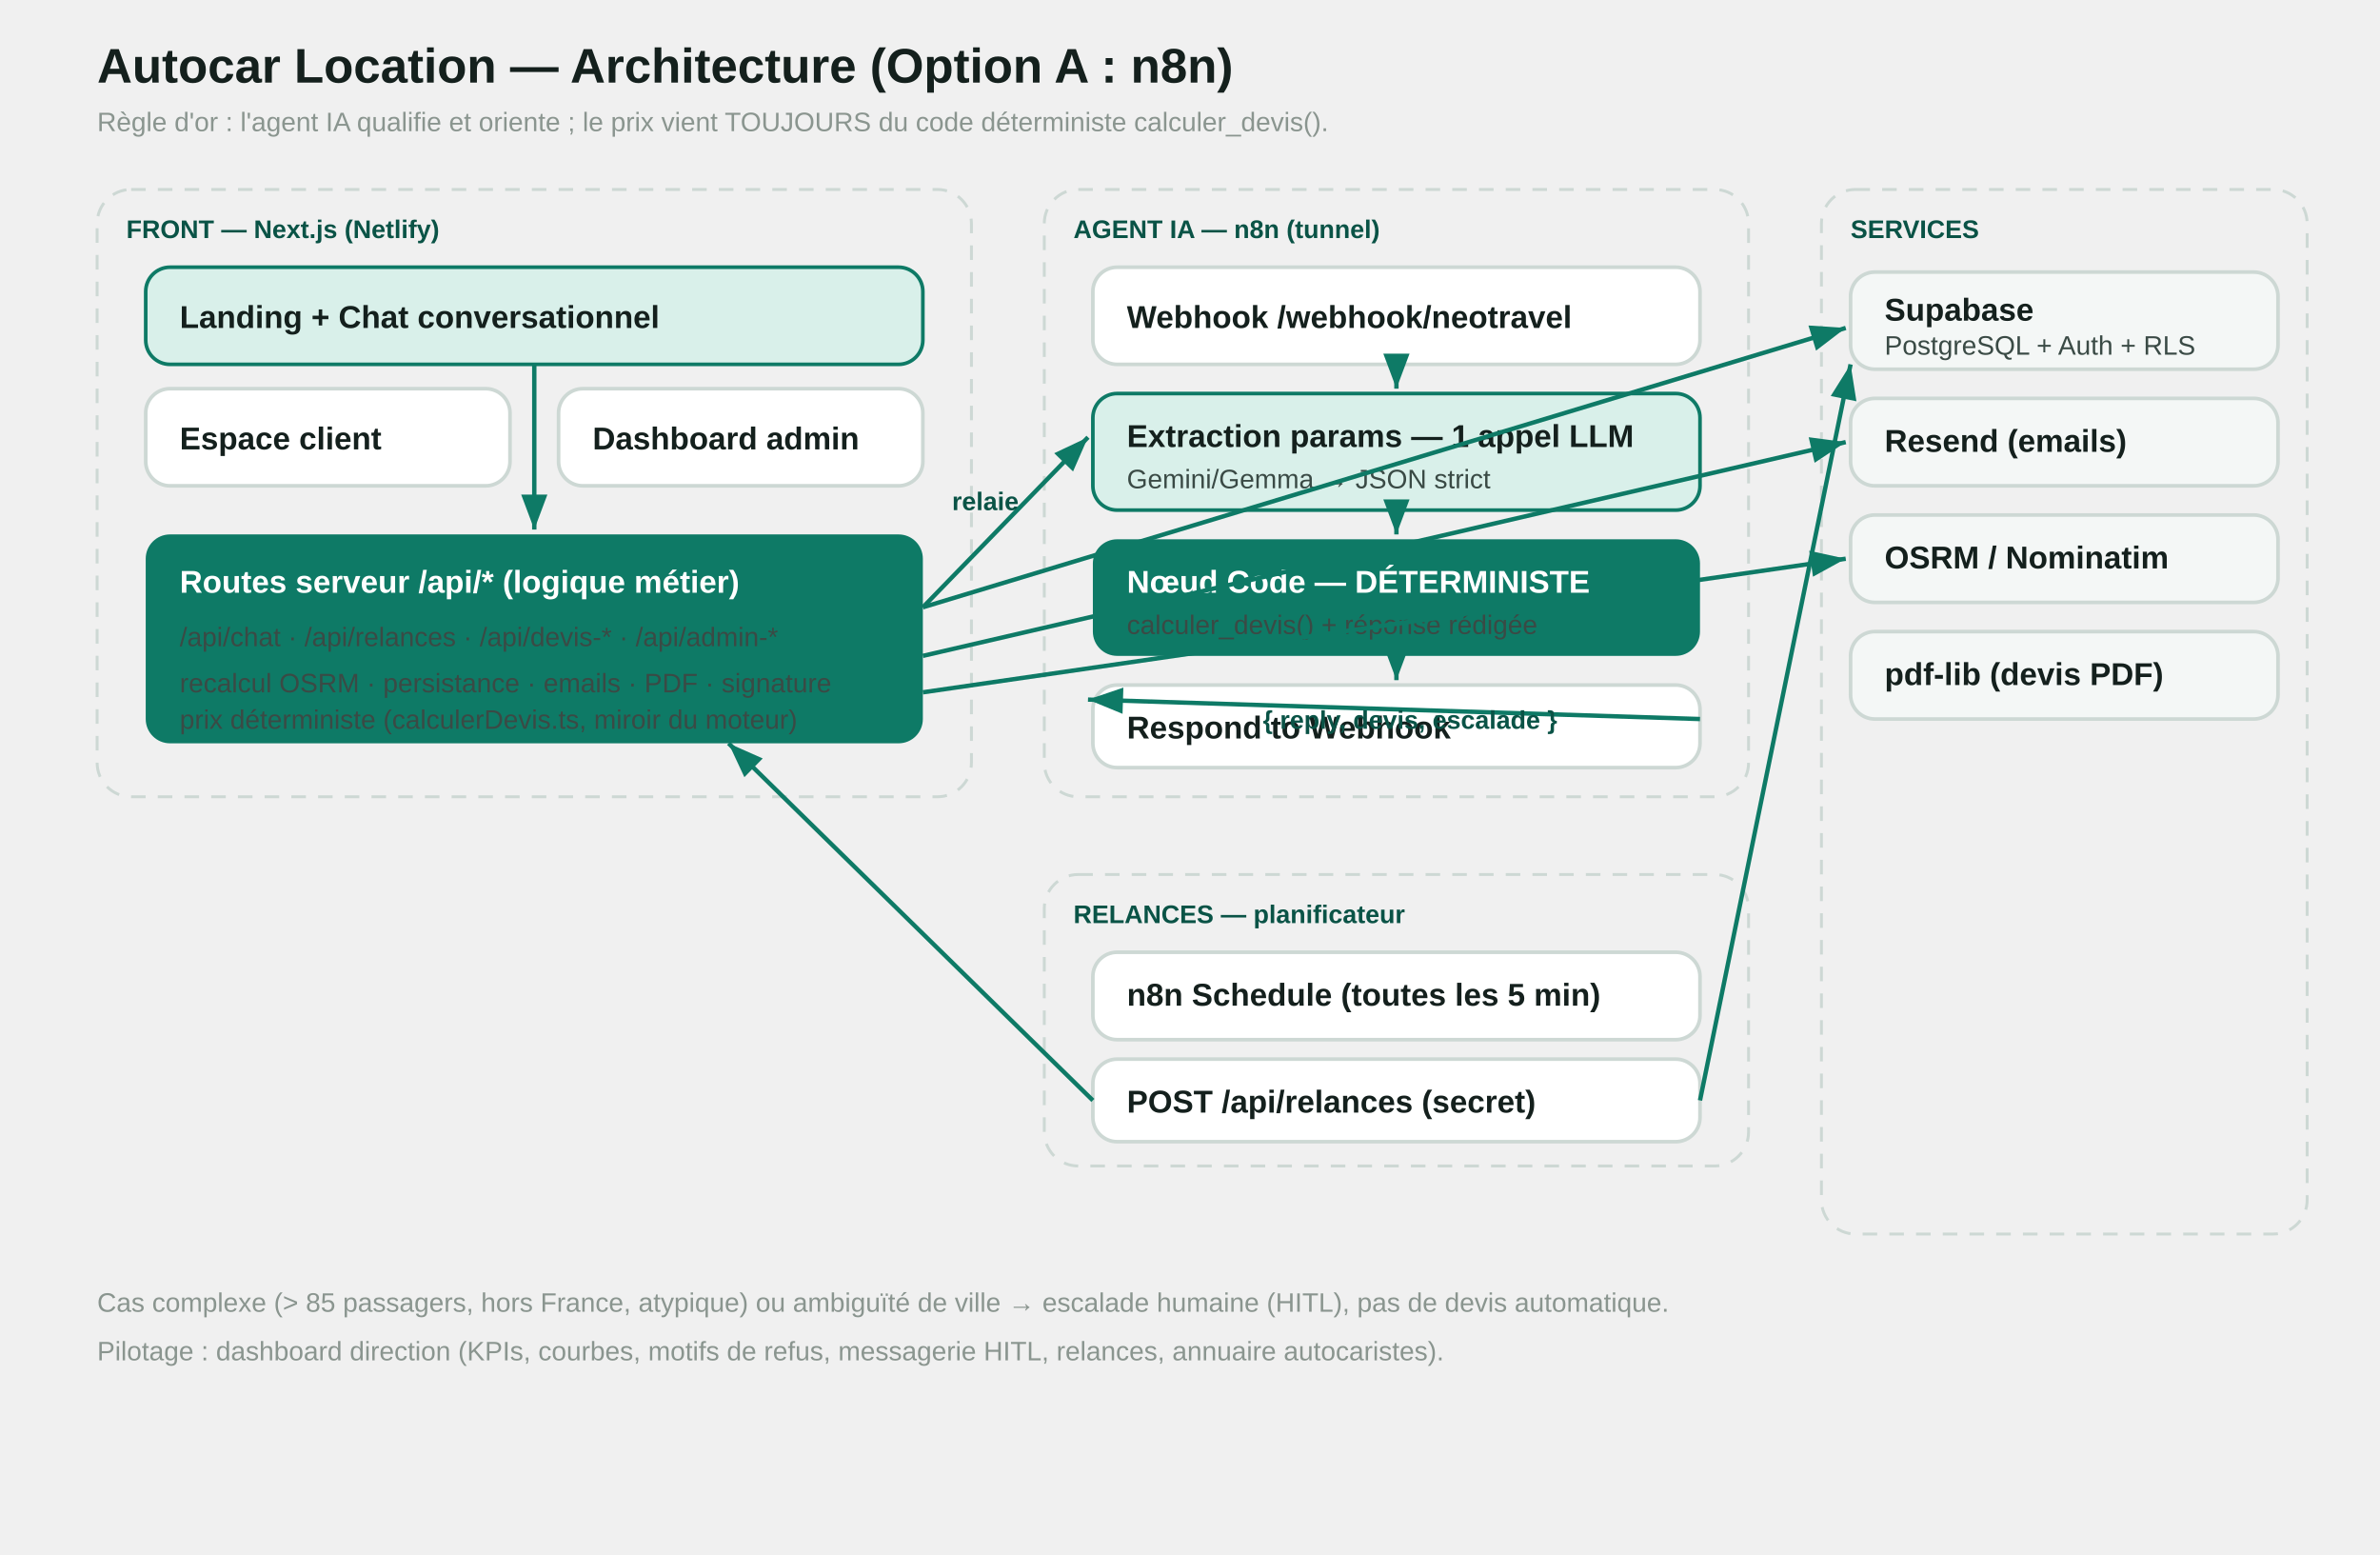
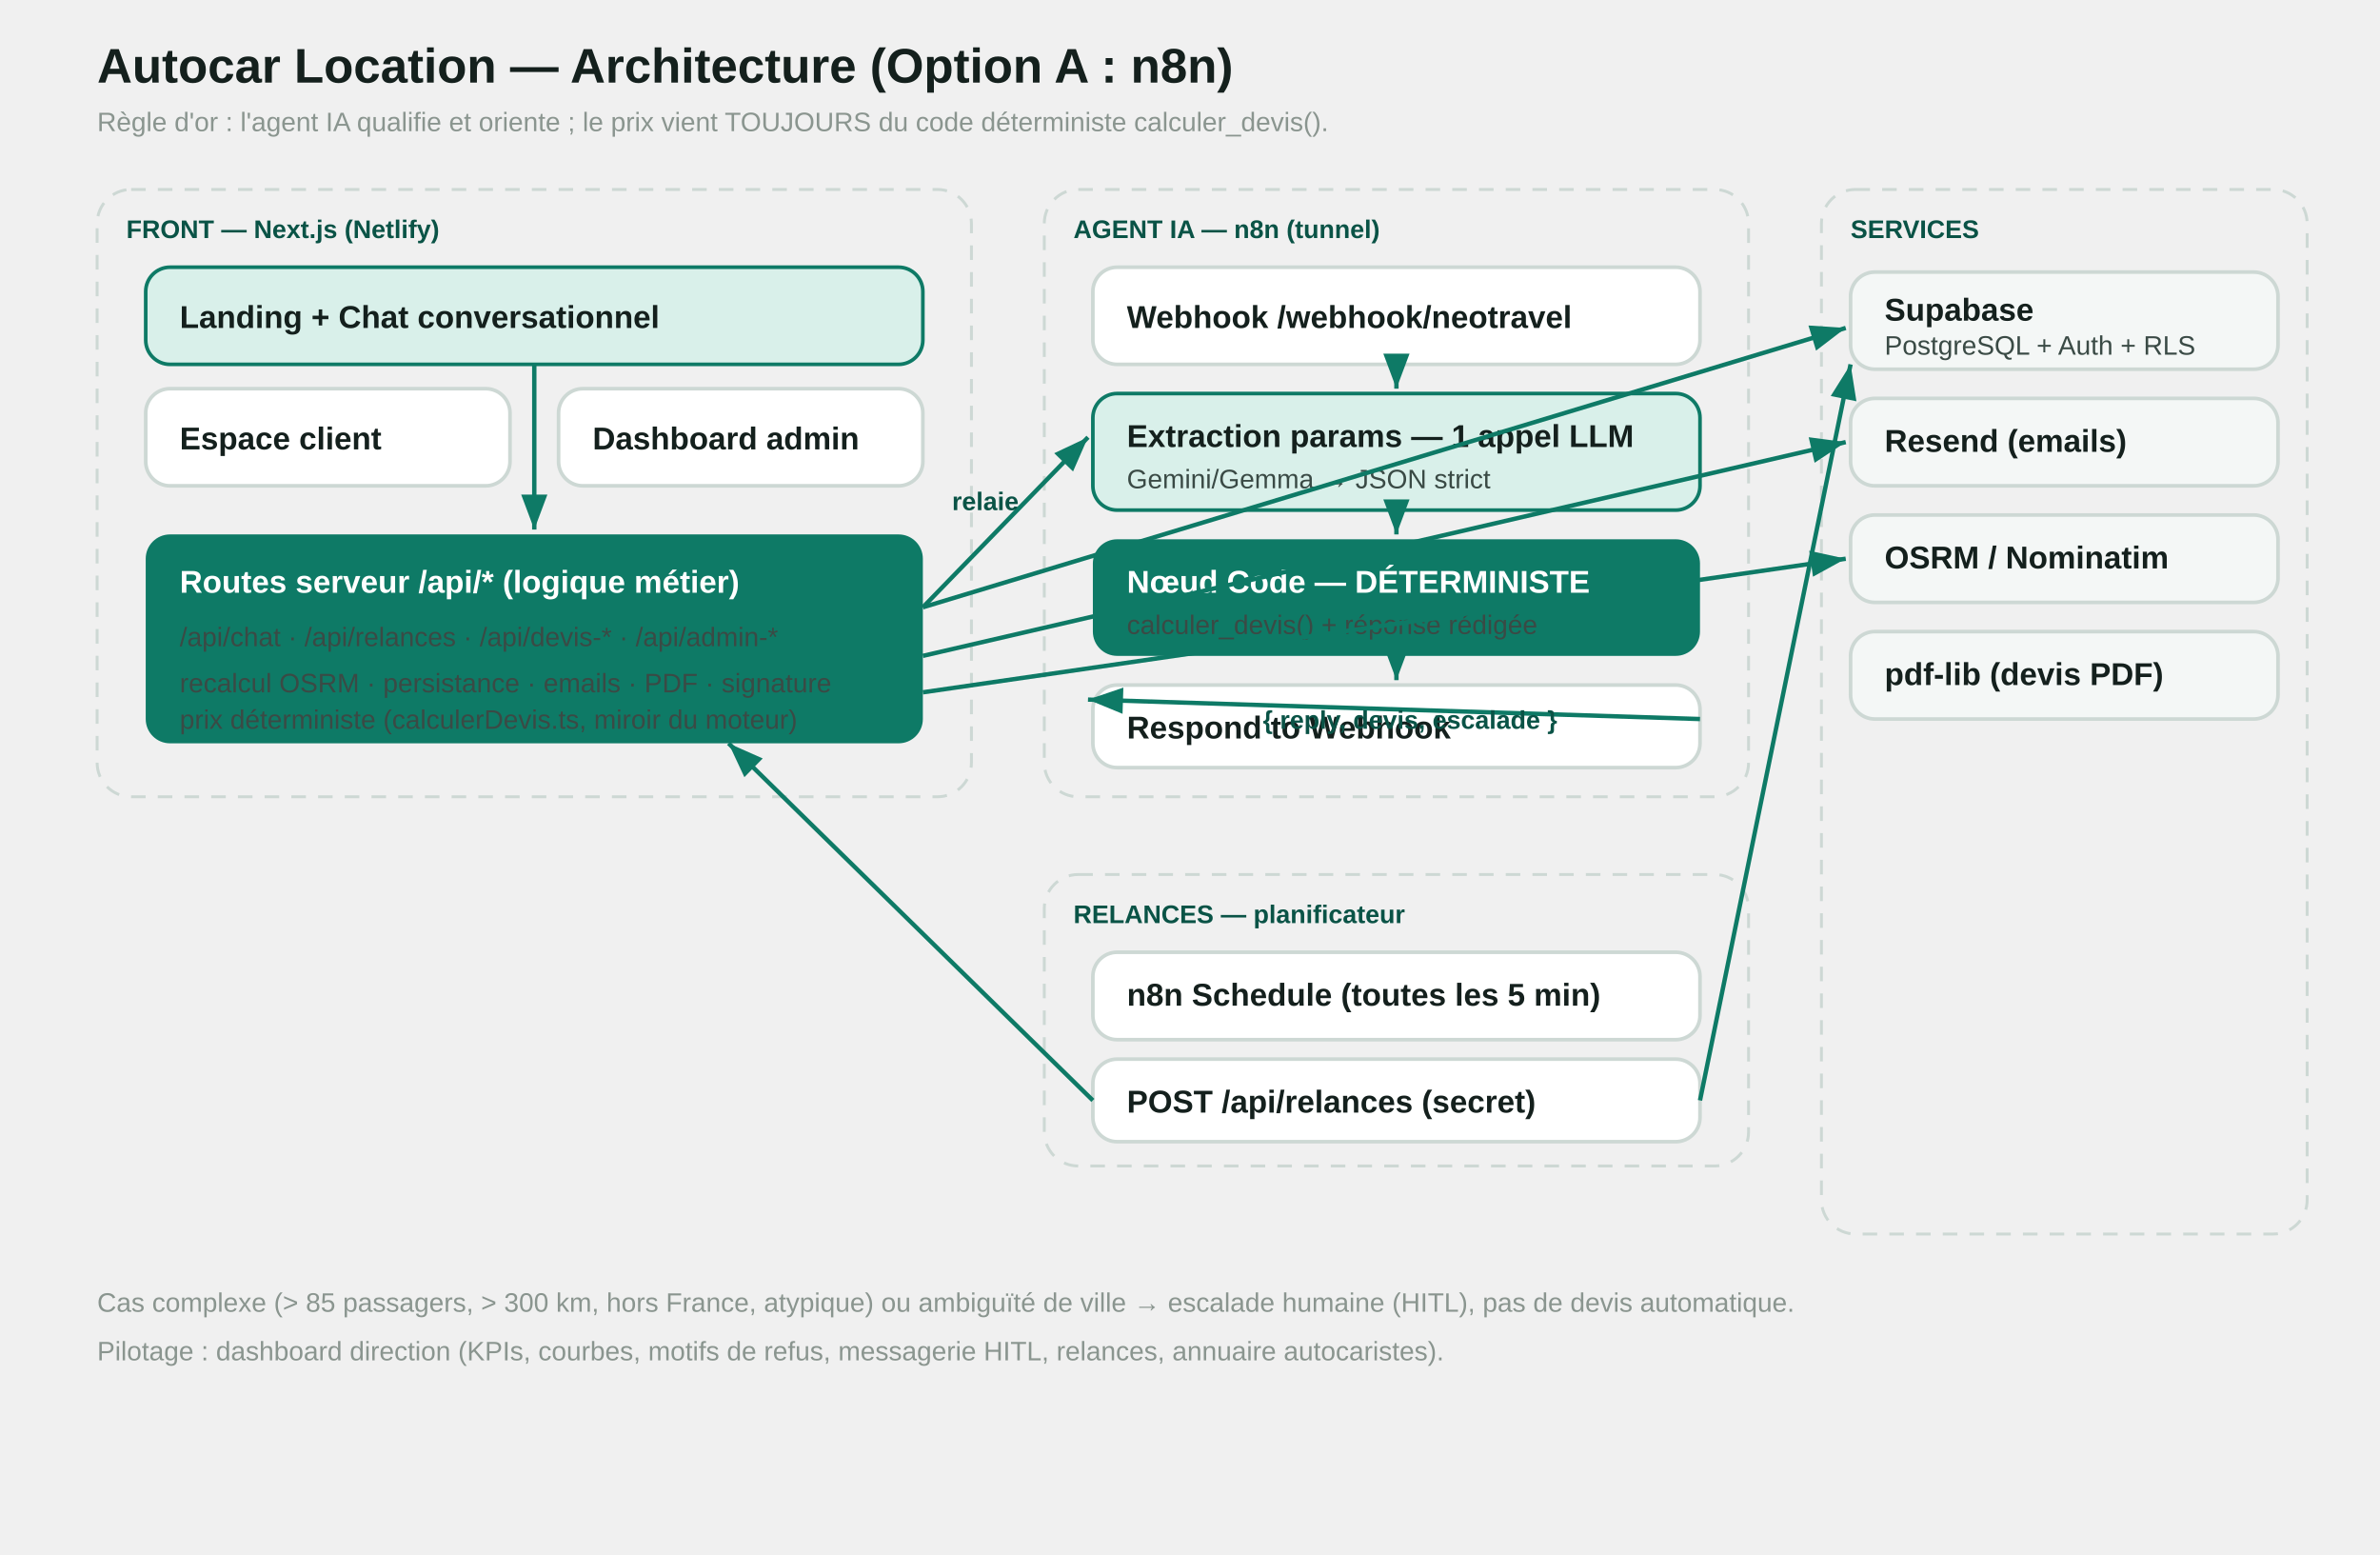
<svg xmlns="http://www.w3.org/2000/svg" viewBox="0 0 980 640" font-family="Segoe UI, Arial, sans-serif">
  <defs>
    <marker id="a" markerWidth="10" markerHeight="10" refX="8" refY="3" orient="auto">
      <path d="M0,0 L8,3 L0,6 Z" fill="#0e7a66" />
    </marker>
    <style>
      .box { fill:#ffffff; stroke:#cdd8d4; stroke-width:1.5; }
      .brand { fill:#0e7a66; }
      .soft { fill:#d9f0ea; stroke:#0e7a66; stroke-width:1.5; }
      .ext { fill:#f4f7f6; stroke:#cdd8d4; stroke-width:1.5; }
      .t { fill:#14201d; font-size:13px; font-weight:bold; }
      .s { fill:#3a4a45; font-size:11px; }
      .w { fill:#ffffff; font-size:13px; font-weight:bold; }
      .lbl { fill:#0a5346; font-size:10.5px; font-weight:bold; }
      .flow { stroke:#0e7a66; stroke-width:1.8; fill:none; }
      .note { fill:#8a958f; font-size:11px; }
      .zone { fill:none; stroke:#cdd8d4; stroke-width:1.2; stroke-dasharray:6 5; rx:14; }
    </style>
  </defs>
  <text x="40" y="34" font-size="20" font-weight="bold" fill="#14201d">Autocar Location — Architecture (Option A : n8n)</text>
  <text x="40" y="54" class="note">Règle d'or : l'agent IA qualifie et oriente ; le prix vient TOUJOURS du code déterministe calculer_devis().</text>
  <rect class="zone" x="40" y="78" width="360" height="250" />
  <text x="52" y="98" class="lbl">FRONT — Next.js (Netlify)</text>
  <rect class="soft" x="60" y="110" width="320" height="40" rx="10" />
  <text x="74" y="135" class="t">Landing + Chat conversationnel</text>
  <rect class="box" x="60" y="160" width="150" height="40" rx="10" />
  <text x="74" y="185" class="t">Espace client</text>
  <rect class="box" x="230" y="160" width="150" height="40" rx="10" />
  <text x="244" y="185" class="t">Dashboard admin</text>
  <rect class="brand" x="60" y="220" width="320" height="86" rx="10" />
  <text x="74" y="244" class="w">Routes serveur /api/* (logique métier)</text>
  <text x="74" y="266" class="s" fill="#eafaf5">/api/chat · /api/relances · /api/devis-* · /api/admin-*</text>
  <text x="74" y="285" class="s" fill="#eafaf5">recalcul OSRM · persistance · emails · PDF · signature</text>
  <text x="74" y="300" class="s" fill="#eafaf5">prix déterministe (calculerDevis.ts, miroir du moteur)</text>
  <rect class="zone" x="430" y="78" width="290" height="250" />
  <text x="442" y="98" class="lbl">AGENT IA — n8n (tunnel)</text>
  <rect class="box" x="450" y="110" width="250" height="40" rx="10" />
  <text x="464" y="135" class="t">Webhook /webhook/neotravel</text>
  <rect class="soft" x="450" y="162" width="250" height="48" rx="10" />
  <text x="464" y="184" class="t">Extraction params — 1 appel LLM</text>
  <text x="464" y="201" class="s">Gemini/Gemma → JSON strict</text>
  <rect class="brand" x="450" y="222" width="250" height="48" rx="10" />
  <text x="464" y="244" class="w">Nœud Code — DÉTERMINISTE</text>
  <text x="464" y="261" class="s" fill="#eafaf5">calculer_devis() + réponse rédigée</text>
  <rect class="box" x="450" y="282" width="250" height="34" rx="10" />
  <text x="464" y="304" class="t">Respond to Webhook</text>
  <rect class="zone" x="750" y="78" width="200" height="430" />
  <text x="762" y="98" class="lbl">SERVICES</text>
  <rect class="ext" x="762" y="112" width="176" height="40" rx="10" />
  <text x="776" y="132" class="t">Supabase</text>
  <text x="776" y="146" class="s">PostgreSQL + Auth + RLS</text>
  <rect class="ext" x="762" y="164" width="176" height="36" rx="10" />
  <text x="776" y="186" class="t">Resend (emails)</text>
  <rect class="ext" x="762" y="212" width="176" height="36" rx="10" />
  <text x="776" y="234" class="t">OSRM / Nominatim</text>
  <rect class="ext" x="762" y="260" width="176" height="36" rx="10" />
  <text x="776" y="282" class="t">pdf-lib (devis PDF)</text>
  <rect class="zone" x="430" y="360" width="290" height="120" />
  <text x="442" y="380" class="lbl">RELANCES — planificateur</text>
  <rect class="box" x="450" y="392" width="250" height="36" rx="10" />
  <text x="464" y="414" class="t">n8n Schedule (toutes les 5 min)</text>
  <rect class="box" x="450" y="436" width="250" height="34" rx="10" />
  <text x="464" y="458" class="t">POST /api/relances (secret)</text>
  <line class="flow" x1="220" y1="150" x2="220" y2="218" marker-end="url(#a)" />
  <line class="flow" x1="380" y1="250" x2="448" y2="180" marker-end="url(#a)" />
  <text x="392" y="210" class="lbl">relaie</text>
  <line class="flow" x1="575" y1="150" x2="575" y2="160" marker-end="url(#a)" />
  <line class="flow" x1="575" y1="210" x2="575" y2="220" marker-end="url(#a)" />
  <line class="flow" x1="575" y1="270" x2="575" y2="280" marker-end="url(#a)" />
  <line class="flow" x1="700" y1="296" x2="448" y2="288" marker-end="url(#a)" />
  <text x="520" y="300" class="lbl">{ reply, devis, escalade }</text>
  <line class="flow" x1="380" y1="250" x2="760" y2="135" marker-end="url(#a)" />
  <line class="flow" x1="380" y1="270" x2="760" y2="182" marker-end="url(#a)" />
  <line class="flow" x1="380" y1="285" x2="760" y2="230" marker-end="url(#a)" />
  <line class="flow" x1="450" y1="453" x2="300" y2="306" marker-end="url(#a)" />
  <line class="flow" x1="700" y1="453" x2="762" y2="150" marker-end="url(#a)" />
-   <text x="40" y="540" class="note">Cas complexe (&gt; 85 passagers, hors France, atypique) ou ambiguïté de ville → escalade humaine (HITL), pas de devis automatique.</text>
+   <text x="40" y="540" class="note">Cas complexe (&gt; 85 passagers, &gt; 300 km, hors France, atypique) ou ambiguïté de ville → escalade humaine (HITL), pas de devis automatique.</text>
  <text x="40" y="560" class="note">Pilotage : dashboard direction (KPIs, courbes, motifs de refus, messagerie HITL, relances, annuaire autocaristes).</text>
</svg>
